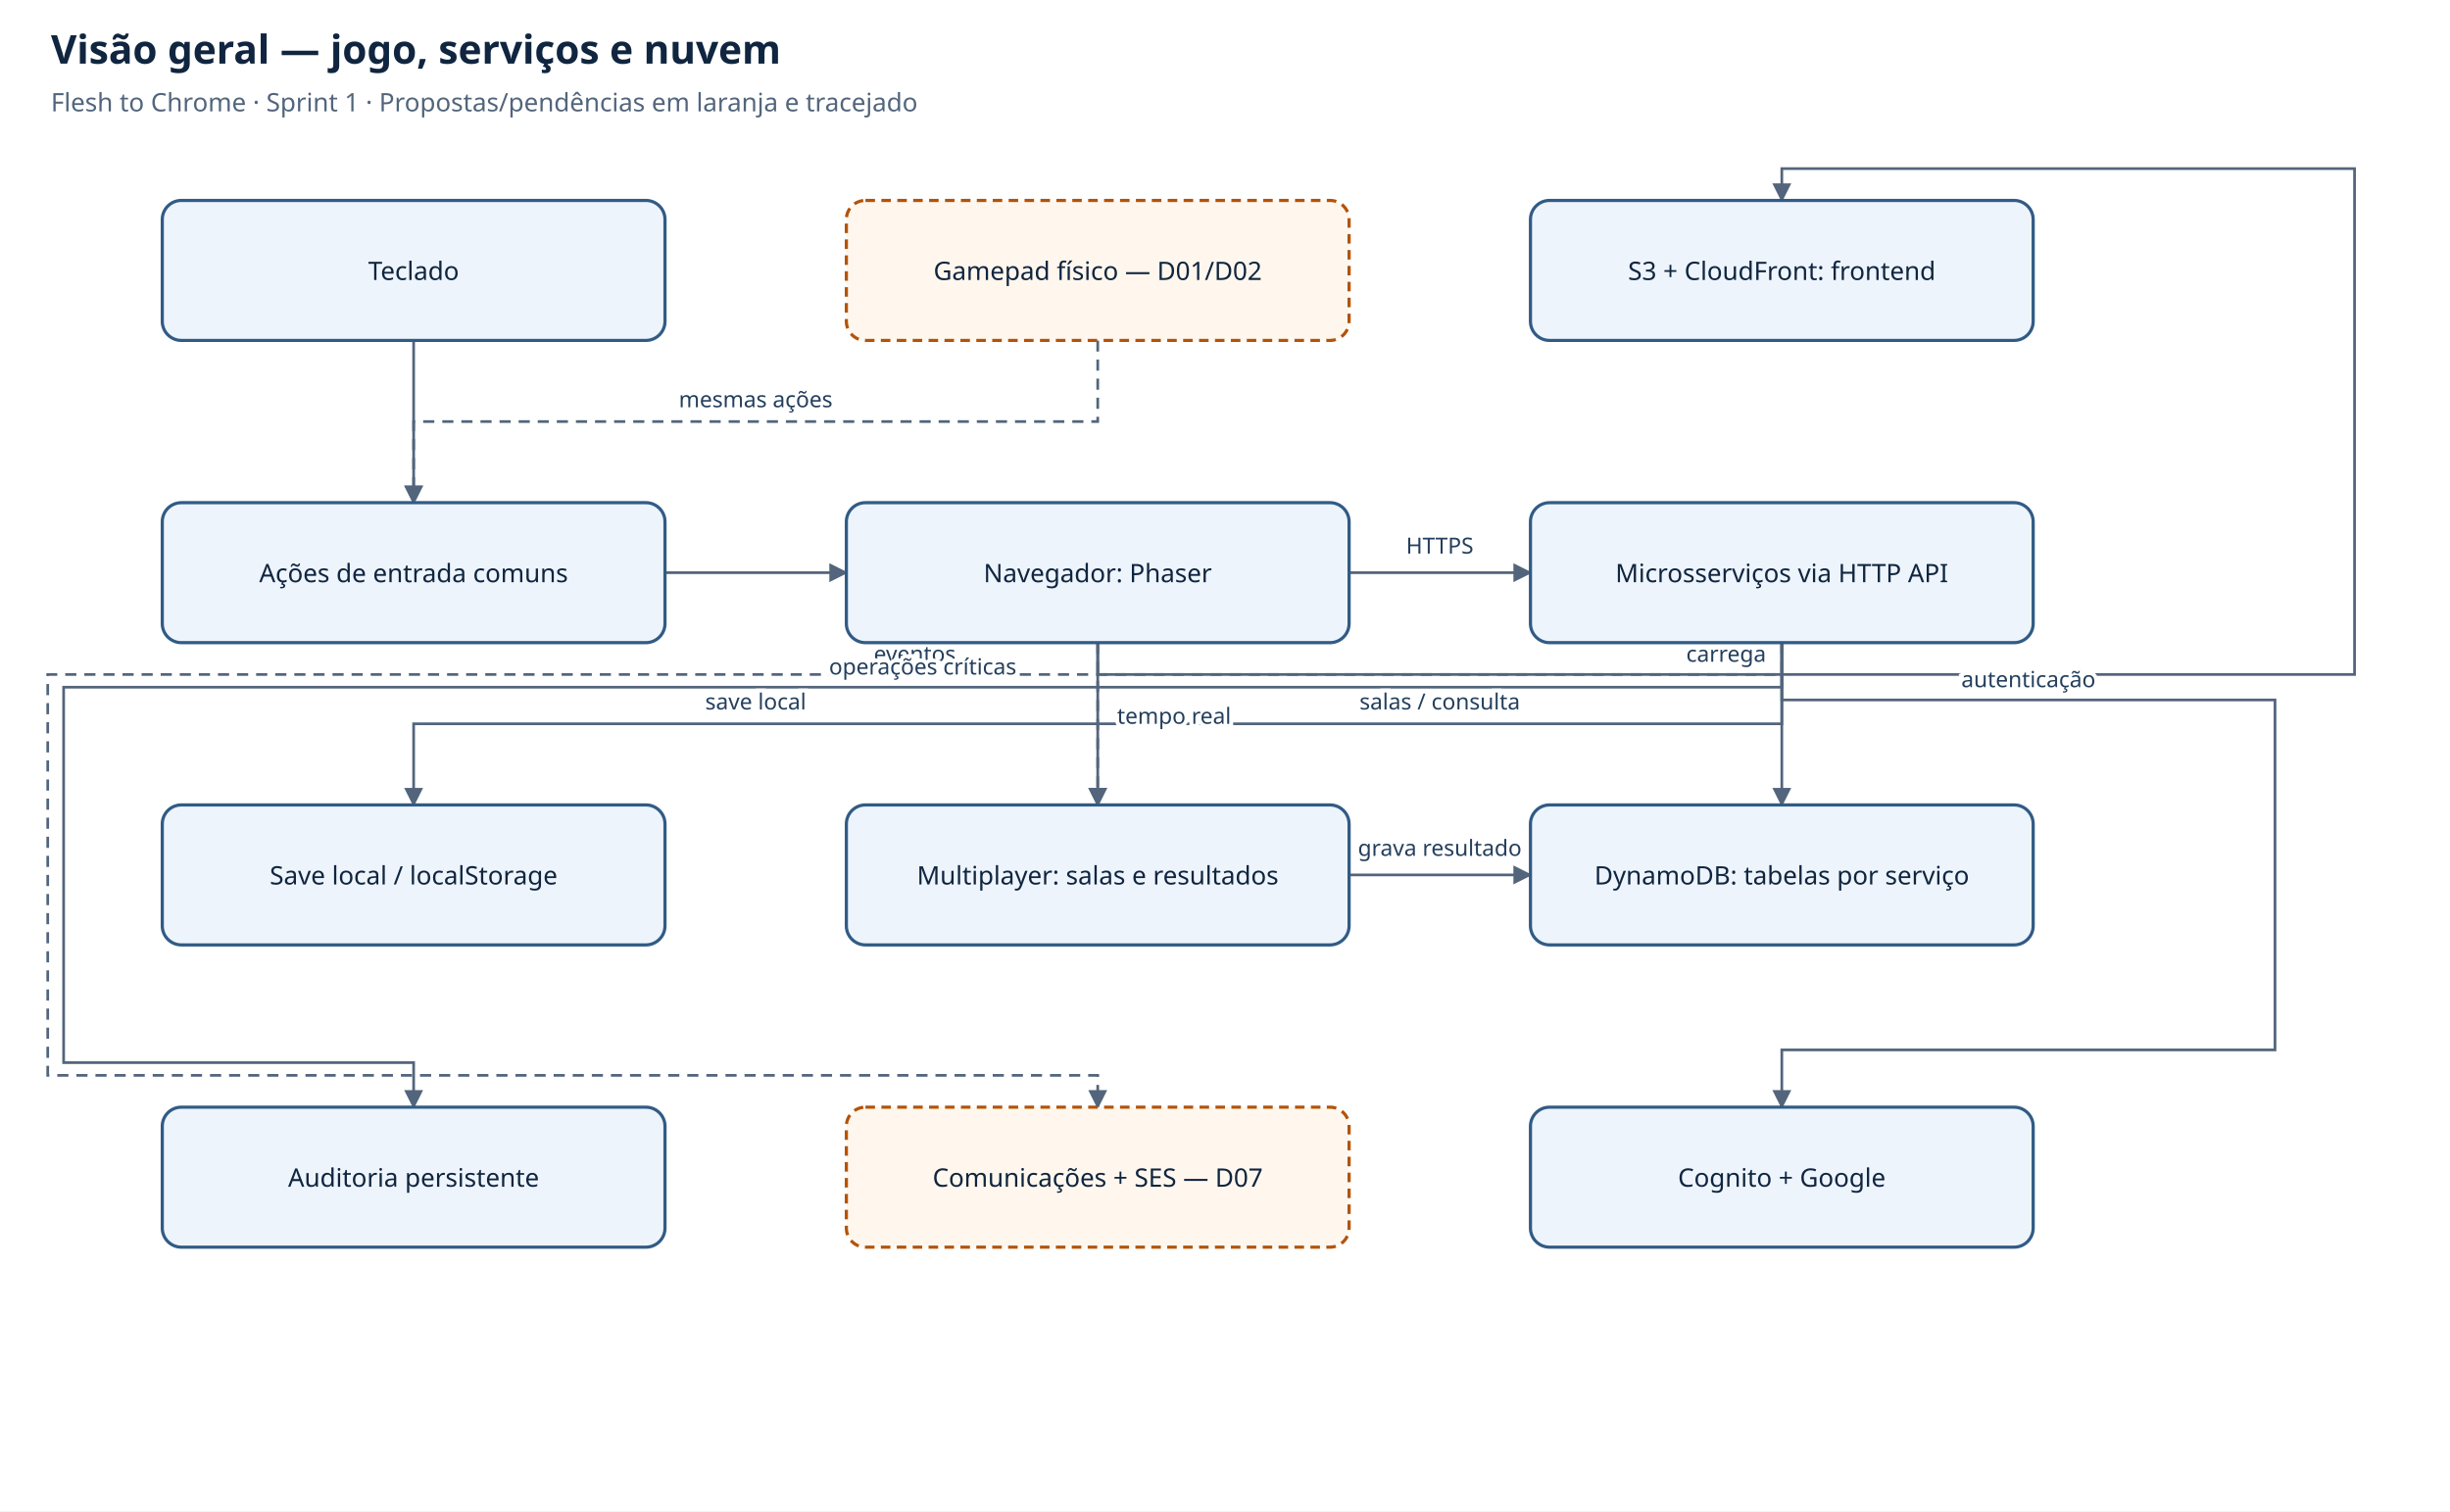
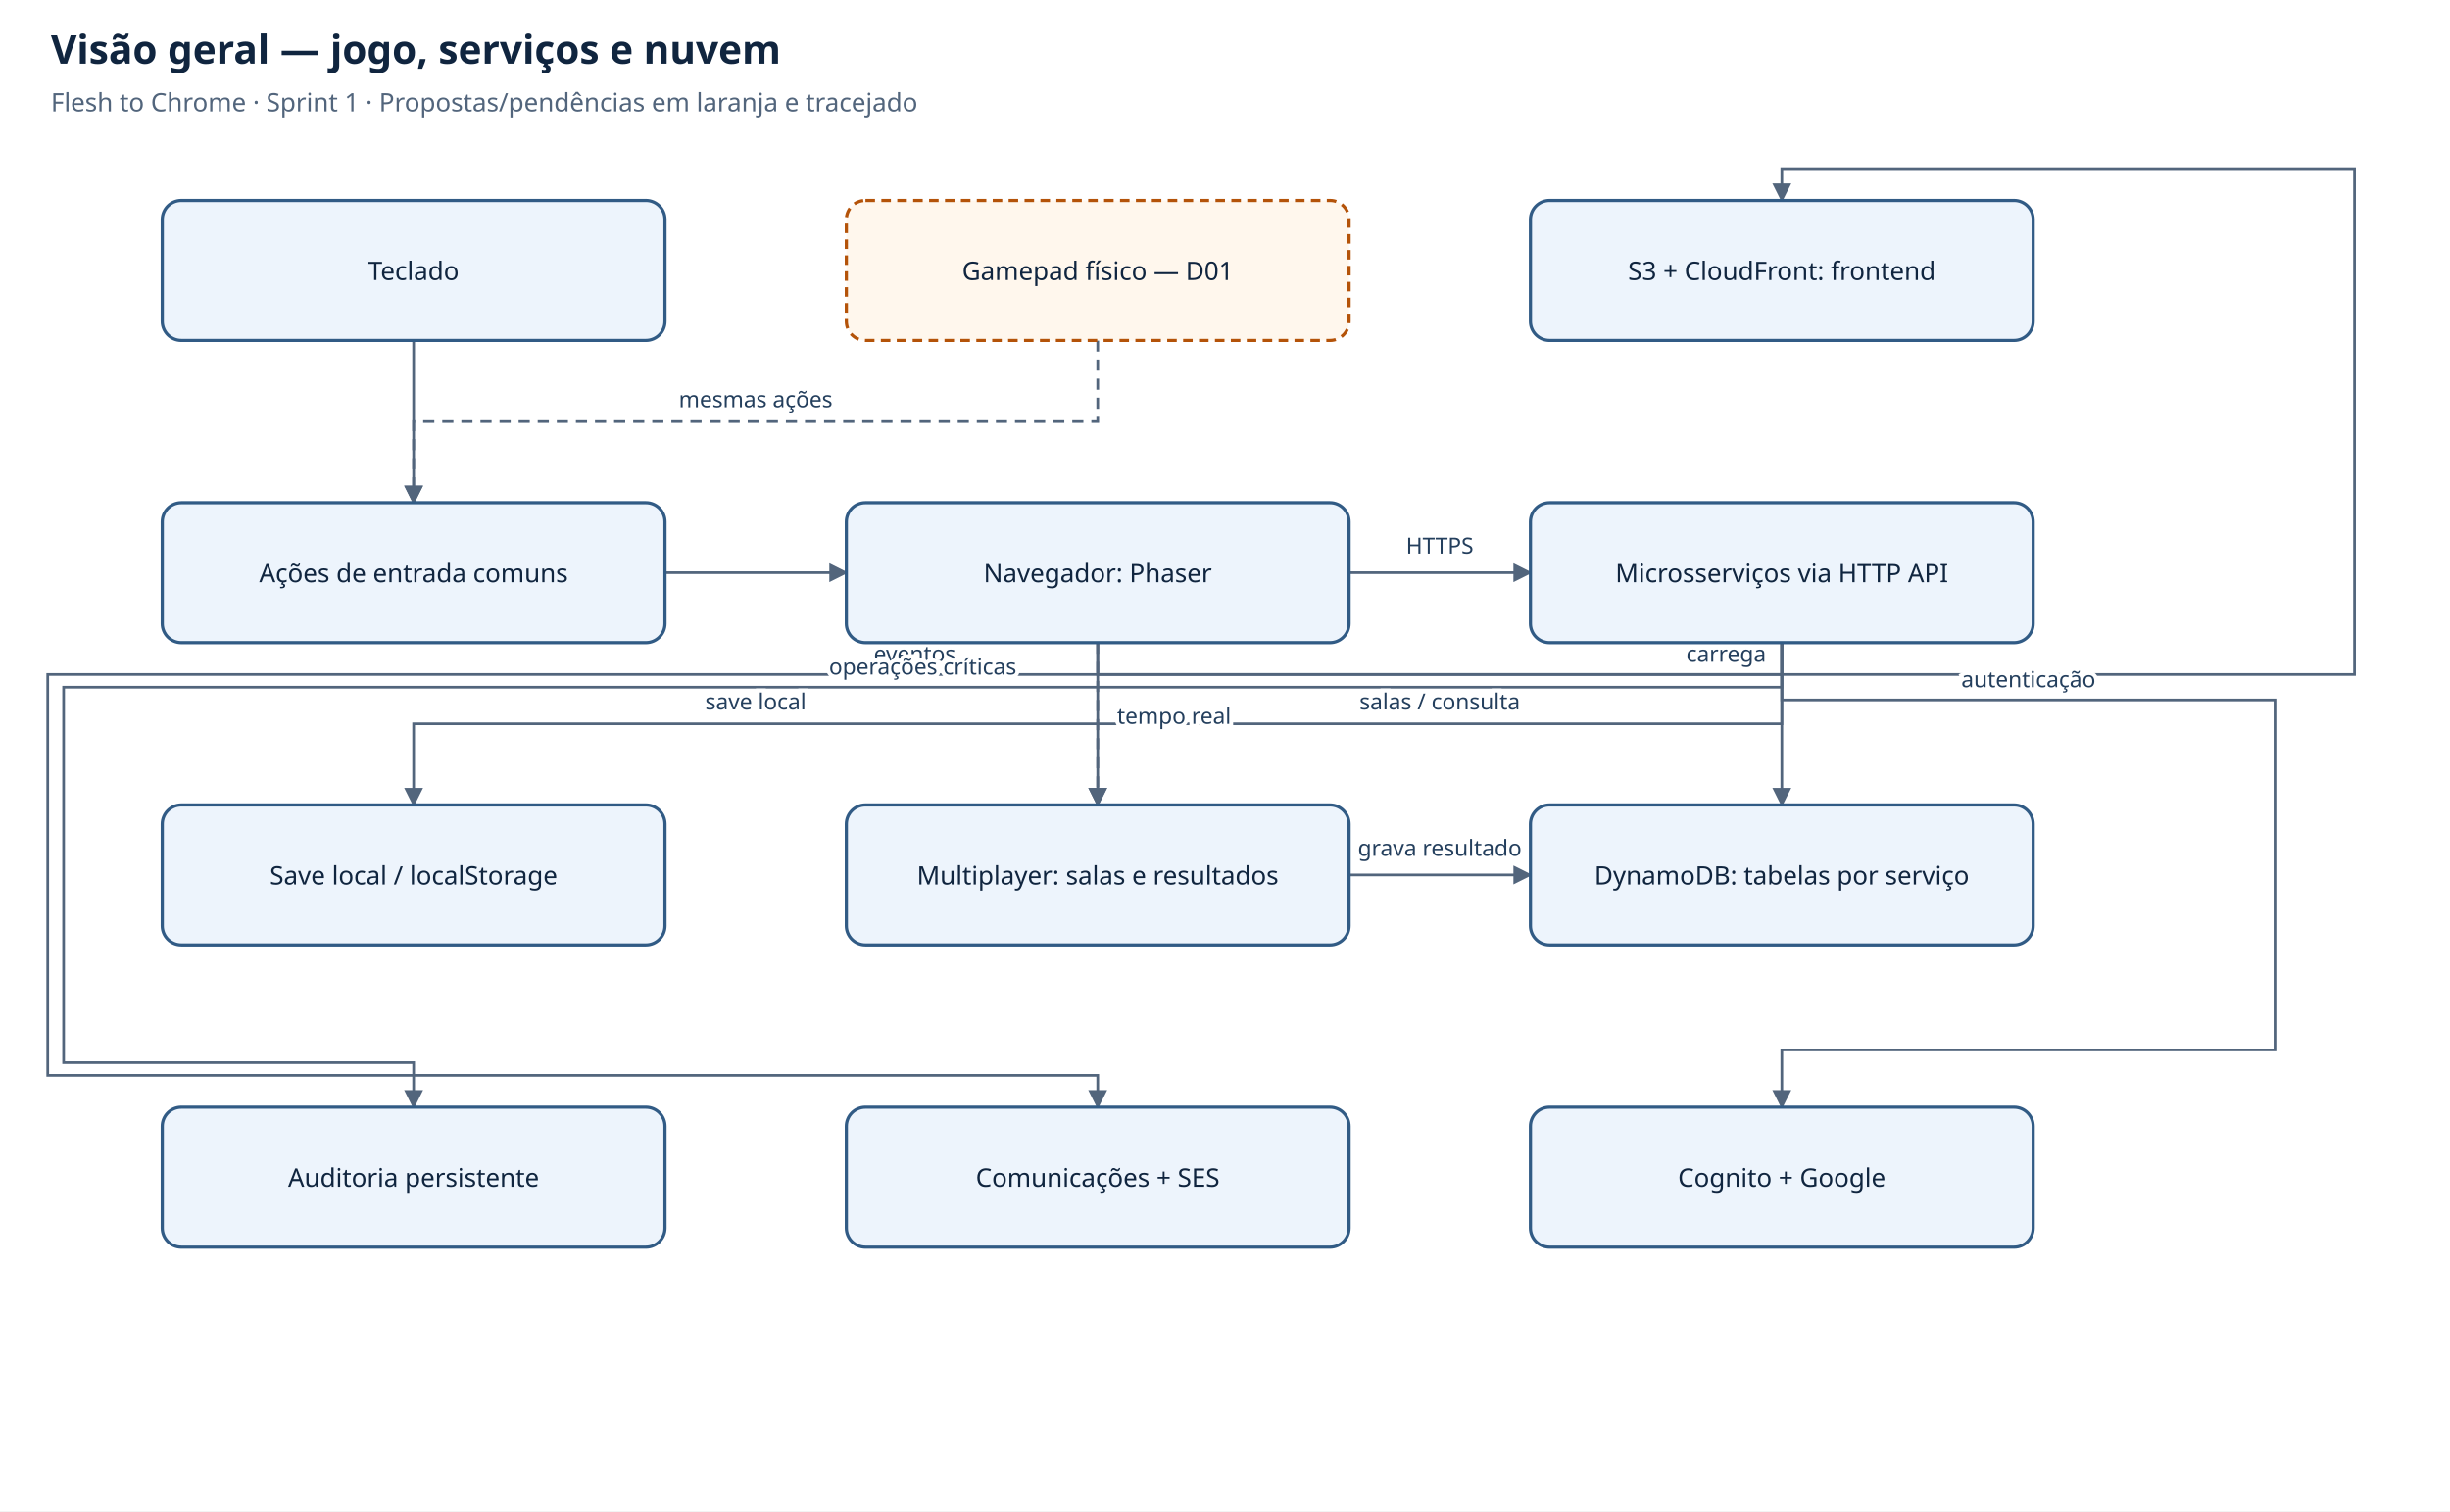
<svg xmlns="http://www.w3.org/2000/svg" width="1540" height="950" viewBox="0 0 1540 950" role="img" aria-labelledby="title desc">
  <defs>
    <marker id="arrow" viewBox="0 0 10 10" refX="9" refY="5" markerWidth="7" markerHeight="7" orient="auto-start-reverse">
      <path d="M 0 0 L 10 5 L 0 10 z" fill="#52657c" />
    </marker>
  </defs>
  <rect width="1540" height="950" fill="#ffffff" />
  <text x="32" y="40" font-family="sans-serif" font-size="25" font-weight="700" fill="#10253f">Visão geral — jogo, serviços e nuvem</text>
  <text x="32" y="70" font-family="sans-serif" font-size="16" fill="#52657c">Flesh to Chrome · Sprint 1 · Propostas/pendências em laranja e tracejado</text>
  <polyline points="260,214 260,316" fill="none" stroke="#52657c" stroke-width="1.7" marker-end="url(#arrow)" />
  <polyline points="690,214 690,265 260,265 260,316" fill="none" stroke="#52657c" stroke-width="1.7" stroke-dasharray="7 5" marker-end="url(#arrow)" />
  <polyline points="418,360 532,360" fill="none" stroke="#52657c" stroke-width="1.7" marker-end="url(#arrow)" />
  <polyline points="690,404 690,424 1480,424 1480,106 1120,106 1120,126" fill="none" stroke="#52657c" stroke-width="1.7" marker-end="url(#arrow)" />
  <polyline points="848,360 962,360" fill="none" stroke="#52657c" stroke-width="1.7" marker-end="url(#arrow)" />
  <polyline points="690,404 690,455 260,455 260,506" fill="none" stroke="#52657c" stroke-width="1.7" marker-end="url(#arrow)" />
  <polyline points="690,404 690,506" fill="none" stroke="#52657c" stroke-width="1.7" stroke-dasharray="7 5" marker-end="url(#arrow)" />
  <polyline points="1120,404 1120,506" fill="none" stroke="#52657c" stroke-width="1.7" marker-end="url(#arrow)" />
  <polyline points="1120,404 1120,440 1430,440 1430,660 1120,660 1120,696" fill="none" stroke="#52657c" stroke-width="1.7" marker-end="url(#arrow)" />
-   <polyline points="1120,404 1120,424 30,424 30,676 690,676 690,696" fill="none" stroke="#52657c" stroke-width="1.7" stroke-dasharray="7 5" marker-end="url(#arrow)" />
+   <polyline points="1120,404 1120,424 30,424 30,676 690,676 690,696" fill="none" stroke="#52657c" stroke-width="1.7" marker-end="url(#arrow)" />
  <polyline points="1120,404 1120,432 40,432 40,668 260,668 260,696" fill="none" stroke="#52657c" stroke-width="1.7" marker-end="url(#arrow)" />
  <polyline points="1120,404 1120,455 690,455 690,506" fill="none" stroke="#52657c" stroke-width="1.7" marker-end="url(#arrow)" />
  <polyline points="848,550 962,550" fill="none" stroke="#52657c" stroke-width="1.7" marker-end="url(#arrow)" />
  <text x="475" y="256" text-anchor="middle" font-family="sans-serif" font-size="14" fill="#243f5d" stroke="white" stroke-width="5" paint-order="stroke">mesmas ações</text>
  <text x="1085" y="416" text-anchor="middle" font-family="sans-serif" font-size="14" fill="#243f5d" stroke="white" stroke-width="5" paint-order="stroke">carrega</text>
  <text x="905" y="348" text-anchor="middle" font-family="sans-serif" font-size="14" fill="#243f5d" stroke="white" stroke-width="5" paint-order="stroke">HTTPS</text>
  <text x="475" y="446" text-anchor="middle" font-family="sans-serif" font-size="14" fill="#243f5d" stroke="white" stroke-width="5" paint-order="stroke">save local</text>
  <text x="738" y="455" text-anchor="middle" font-family="sans-serif" font-size="14" fill="#243f5d" stroke="white" stroke-width="5" paint-order="stroke">tempo real</text>
  <text x="1275" y="432" text-anchor="middle" font-family="sans-serif" font-size="14" fill="#243f5d" stroke="white" stroke-width="5" paint-order="stroke">autenticação</text>
  <text x="575" y="416" text-anchor="middle" font-family="sans-serif" font-size="14" fill="#243f5d" stroke="white" stroke-width="5" paint-order="stroke">eventos</text>
  <text x="580" y="424" text-anchor="middle" font-family="sans-serif" font-size="14" fill="#243f5d" stroke="white" stroke-width="5" paint-order="stroke">operações críticas</text>
  <text x="905" y="446" text-anchor="middle" font-family="sans-serif" font-size="14" fill="#243f5d" stroke="white" stroke-width="5" paint-order="stroke">salas / consulta</text>
  <text x="905" y="538" text-anchor="middle" font-family="sans-serif" font-size="14" fill="#243f5d" stroke="white" stroke-width="5" paint-order="stroke">grava resultado</text>
  <rect x="102" y="126" width="316" height="88" rx="12" fill="#edf4fc" stroke="#315b85" stroke-width="2" />
  <text x="260" y="176" text-anchor="middle" font-family="sans-serif" font-size="16" fill="#10253f">Teclado</text>
  <rect x="532" y="126" width="316" height="88" rx="12" fill="#fff7ed" stroke="#b45309" stroke-width="2" stroke-dasharray="6 4" />
-   <text x="690" y="176" text-anchor="middle" font-family="sans-serif" font-size="16" fill="#10253f">Gamepad físico — D01/D02</text>
+   <text x="690" y="176" text-anchor="middle" font-family="sans-serif" font-size="16" fill="#10253f">Gamepad físico — D01</text>
  <rect x="962" y="126" width="316" height="88" rx="12" fill="#edf4fc" stroke="#315b85" stroke-width="2" />
  <text x="1120" y="176" text-anchor="middle" font-family="sans-serif" font-size="16" fill="#10253f">S3 + CloudFront: frontend</text>
  <rect x="102" y="316" width="316" height="88" rx="12" fill="#edf4fc" stroke="#315b85" stroke-width="2" />
  <text x="260" y="366" text-anchor="middle" font-family="sans-serif" font-size="16" fill="#10253f">Ações de entrada comuns</text>
  <rect x="532" y="316" width="316" height="88" rx="12" fill="#edf4fc" stroke="#315b85" stroke-width="2" />
  <text x="690" y="366" text-anchor="middle" font-family="sans-serif" font-size="16" fill="#10253f">Navegador: Phaser</text>
  <rect x="962" y="316" width="316" height="88" rx="12" fill="#edf4fc" stroke="#315b85" stroke-width="2" />
  <text x="1120" y="366" text-anchor="middle" font-family="sans-serif" font-size="16" fill="#10253f">Microsserviços via HTTP API</text>
  <rect x="102" y="506" width="316" height="88" rx="12" fill="#edf4fc" stroke="#315b85" stroke-width="2" />
  <text x="260" y="556" text-anchor="middle" font-family="sans-serif" font-size="16" fill="#10253f">Save local / localStorage</text>
  <rect x="532" y="506" width="316" height="88" rx="12" fill="#edf4fc" stroke="#315b85" stroke-width="2" />
  <text x="690" y="556" text-anchor="middle" font-family="sans-serif" font-size="16" fill="#10253f">Multiplayer: salas e resultados</text>
  <rect x="962" y="506" width="316" height="88" rx="12" fill="#edf4fc" stroke="#315b85" stroke-width="2" />
  <text x="1120" y="556" text-anchor="middle" font-family="sans-serif" font-size="16" fill="#10253f">DynamoDB: tabelas por serviço</text>
  <rect x="962" y="696" width="316" height="88" rx="12" fill="#edf4fc" stroke="#315b85" stroke-width="2" />
  <text x="1120" y="746" text-anchor="middle" font-family="sans-serif" font-size="16" fill="#10253f">Cognito + Google</text>
-   <rect x="532" y="696" width="316" height="88" rx="12" fill="#fff7ed" stroke="#b45309" stroke-width="2" stroke-dasharray="6 4" />
-   <text x="690" y="746" text-anchor="middle" font-family="sans-serif" font-size="16" fill="#10253f">Comunicações + SES — D07</text>
+   <rect x="532" y="696" width="316" height="88" rx="12" fill="#edf4fc" stroke="#315b85" stroke-width="2" />
+   <text x="690" y="746" text-anchor="middle" font-family="sans-serif" font-size="16" fill="#10253f">Comunicações + SES</text>
  <rect x="102" y="696" width="316" height="88" rx="12" fill="#edf4fc" stroke="#315b85" stroke-width="2" />
  <text x="260" y="746" text-anchor="middle" font-family="sans-serif" font-size="16" fill="#10253f">Auditoria persistente</text>
</svg>
